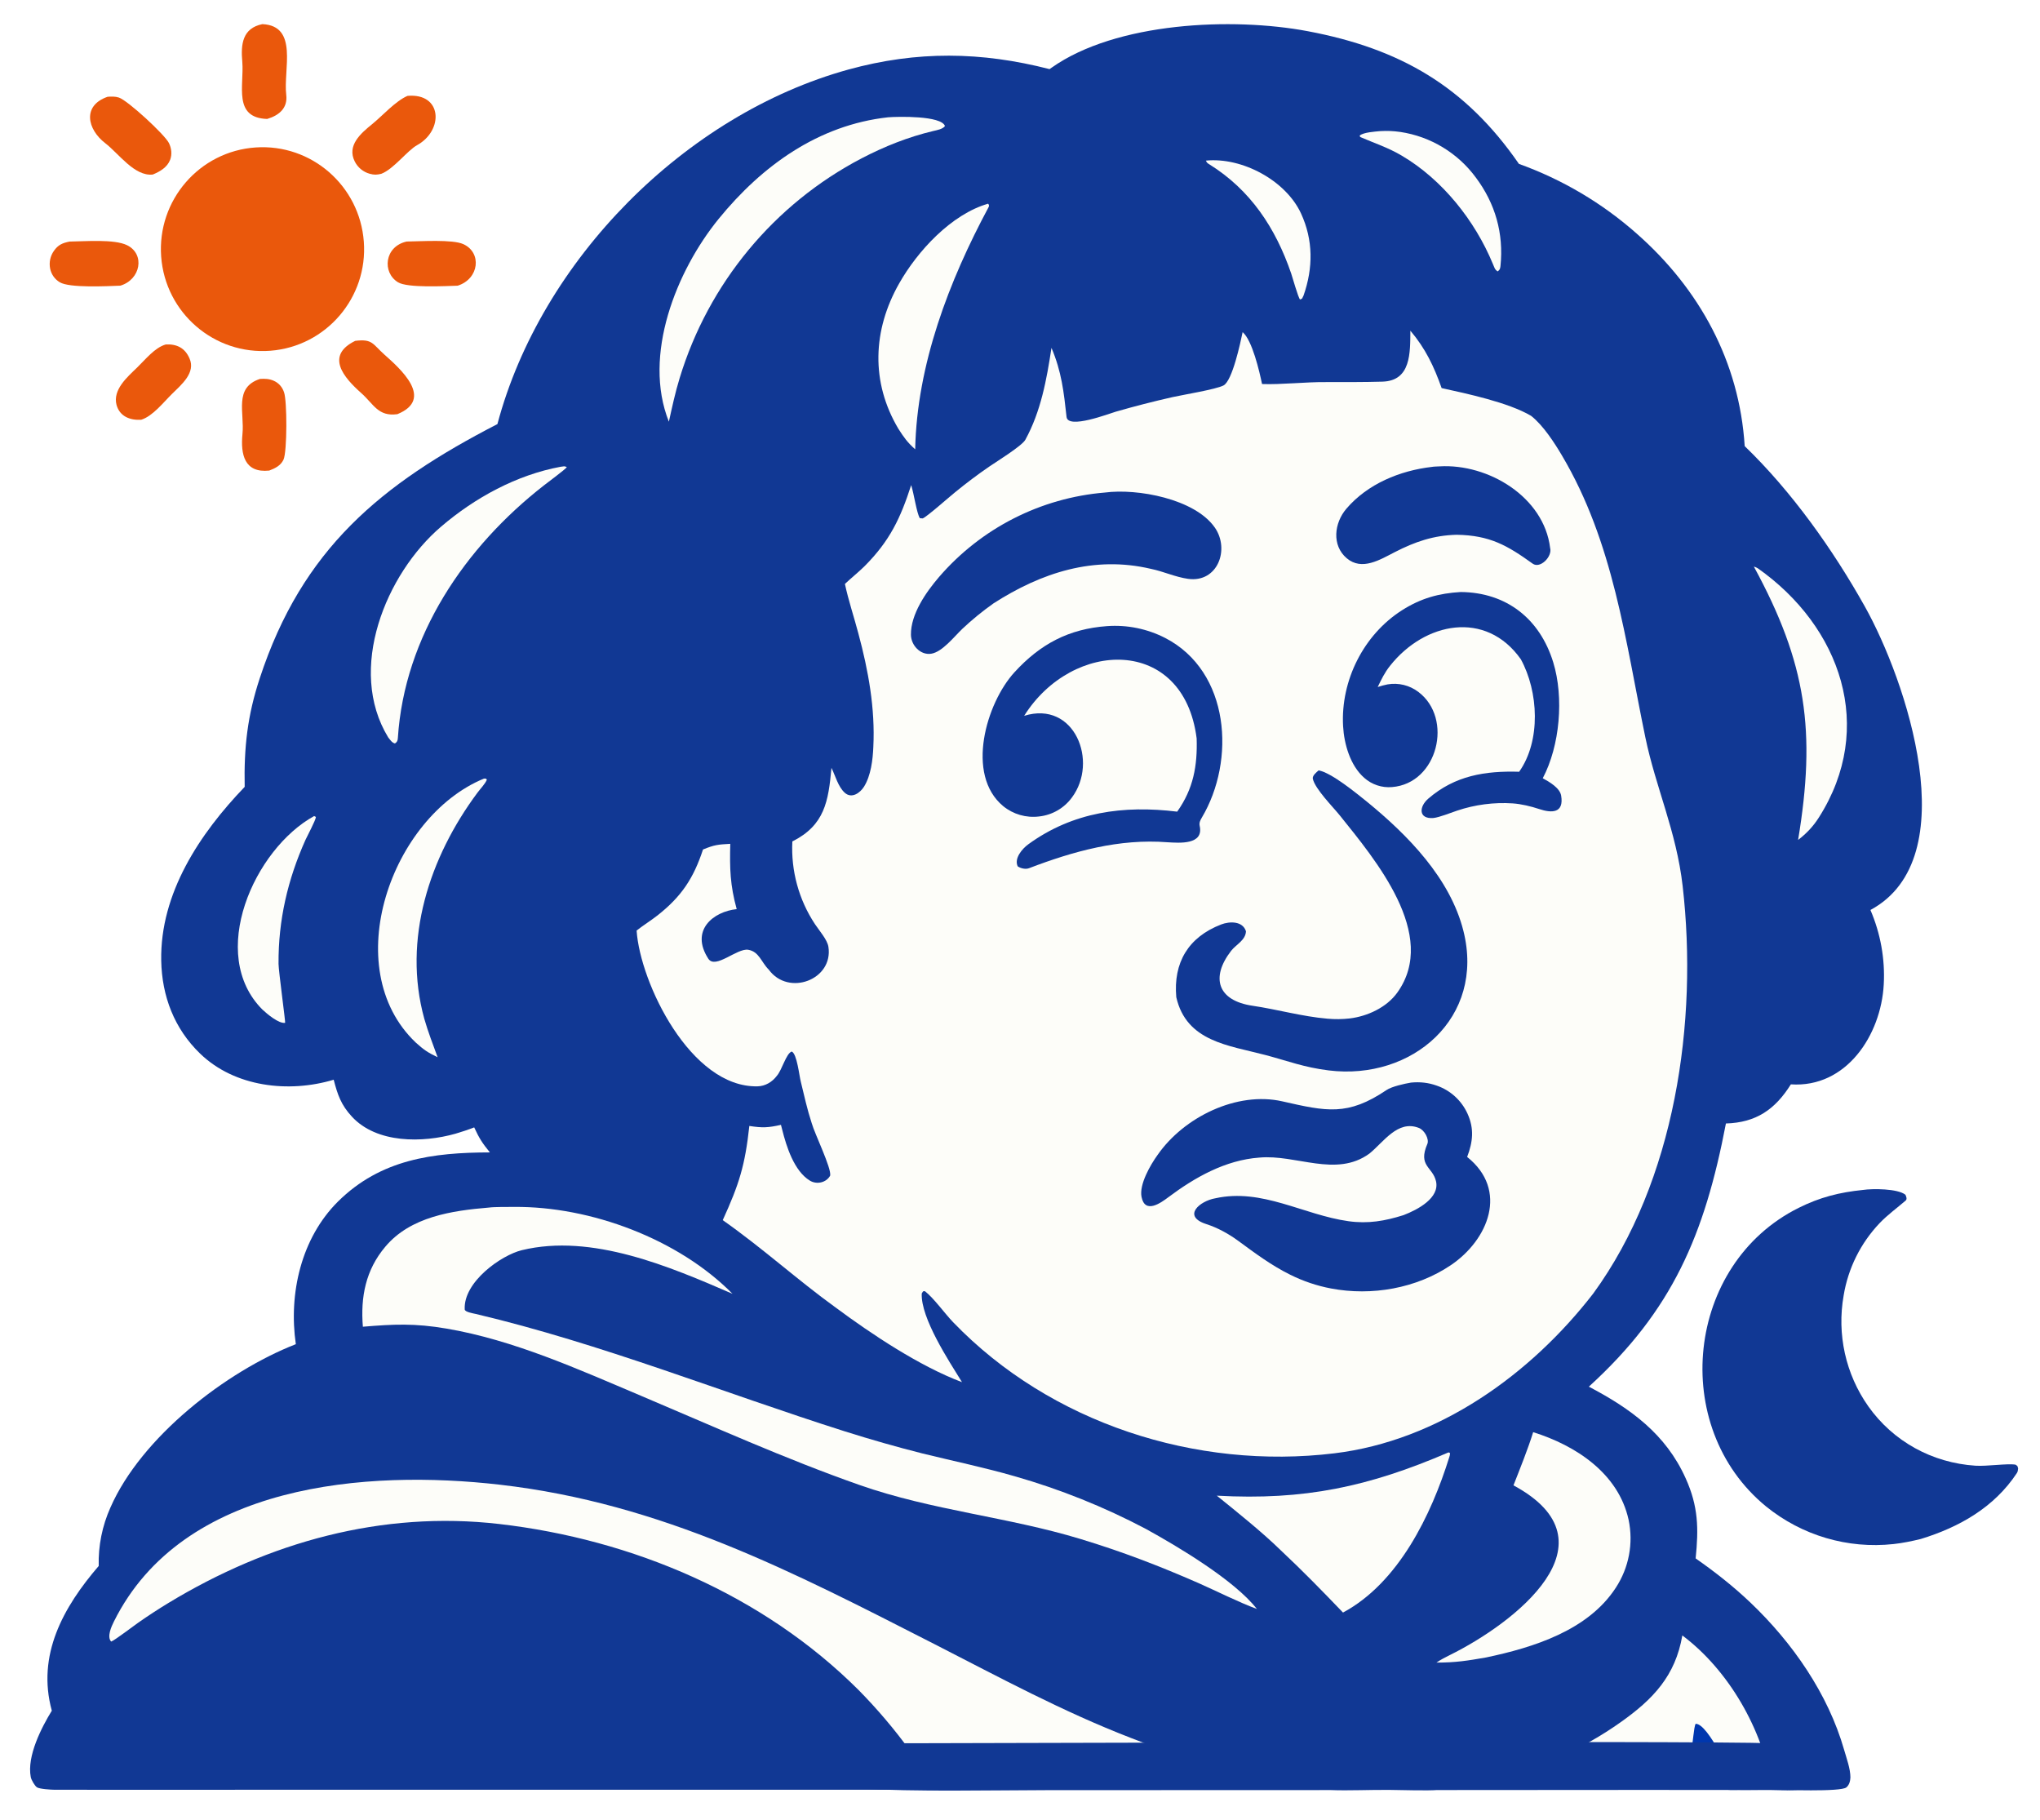
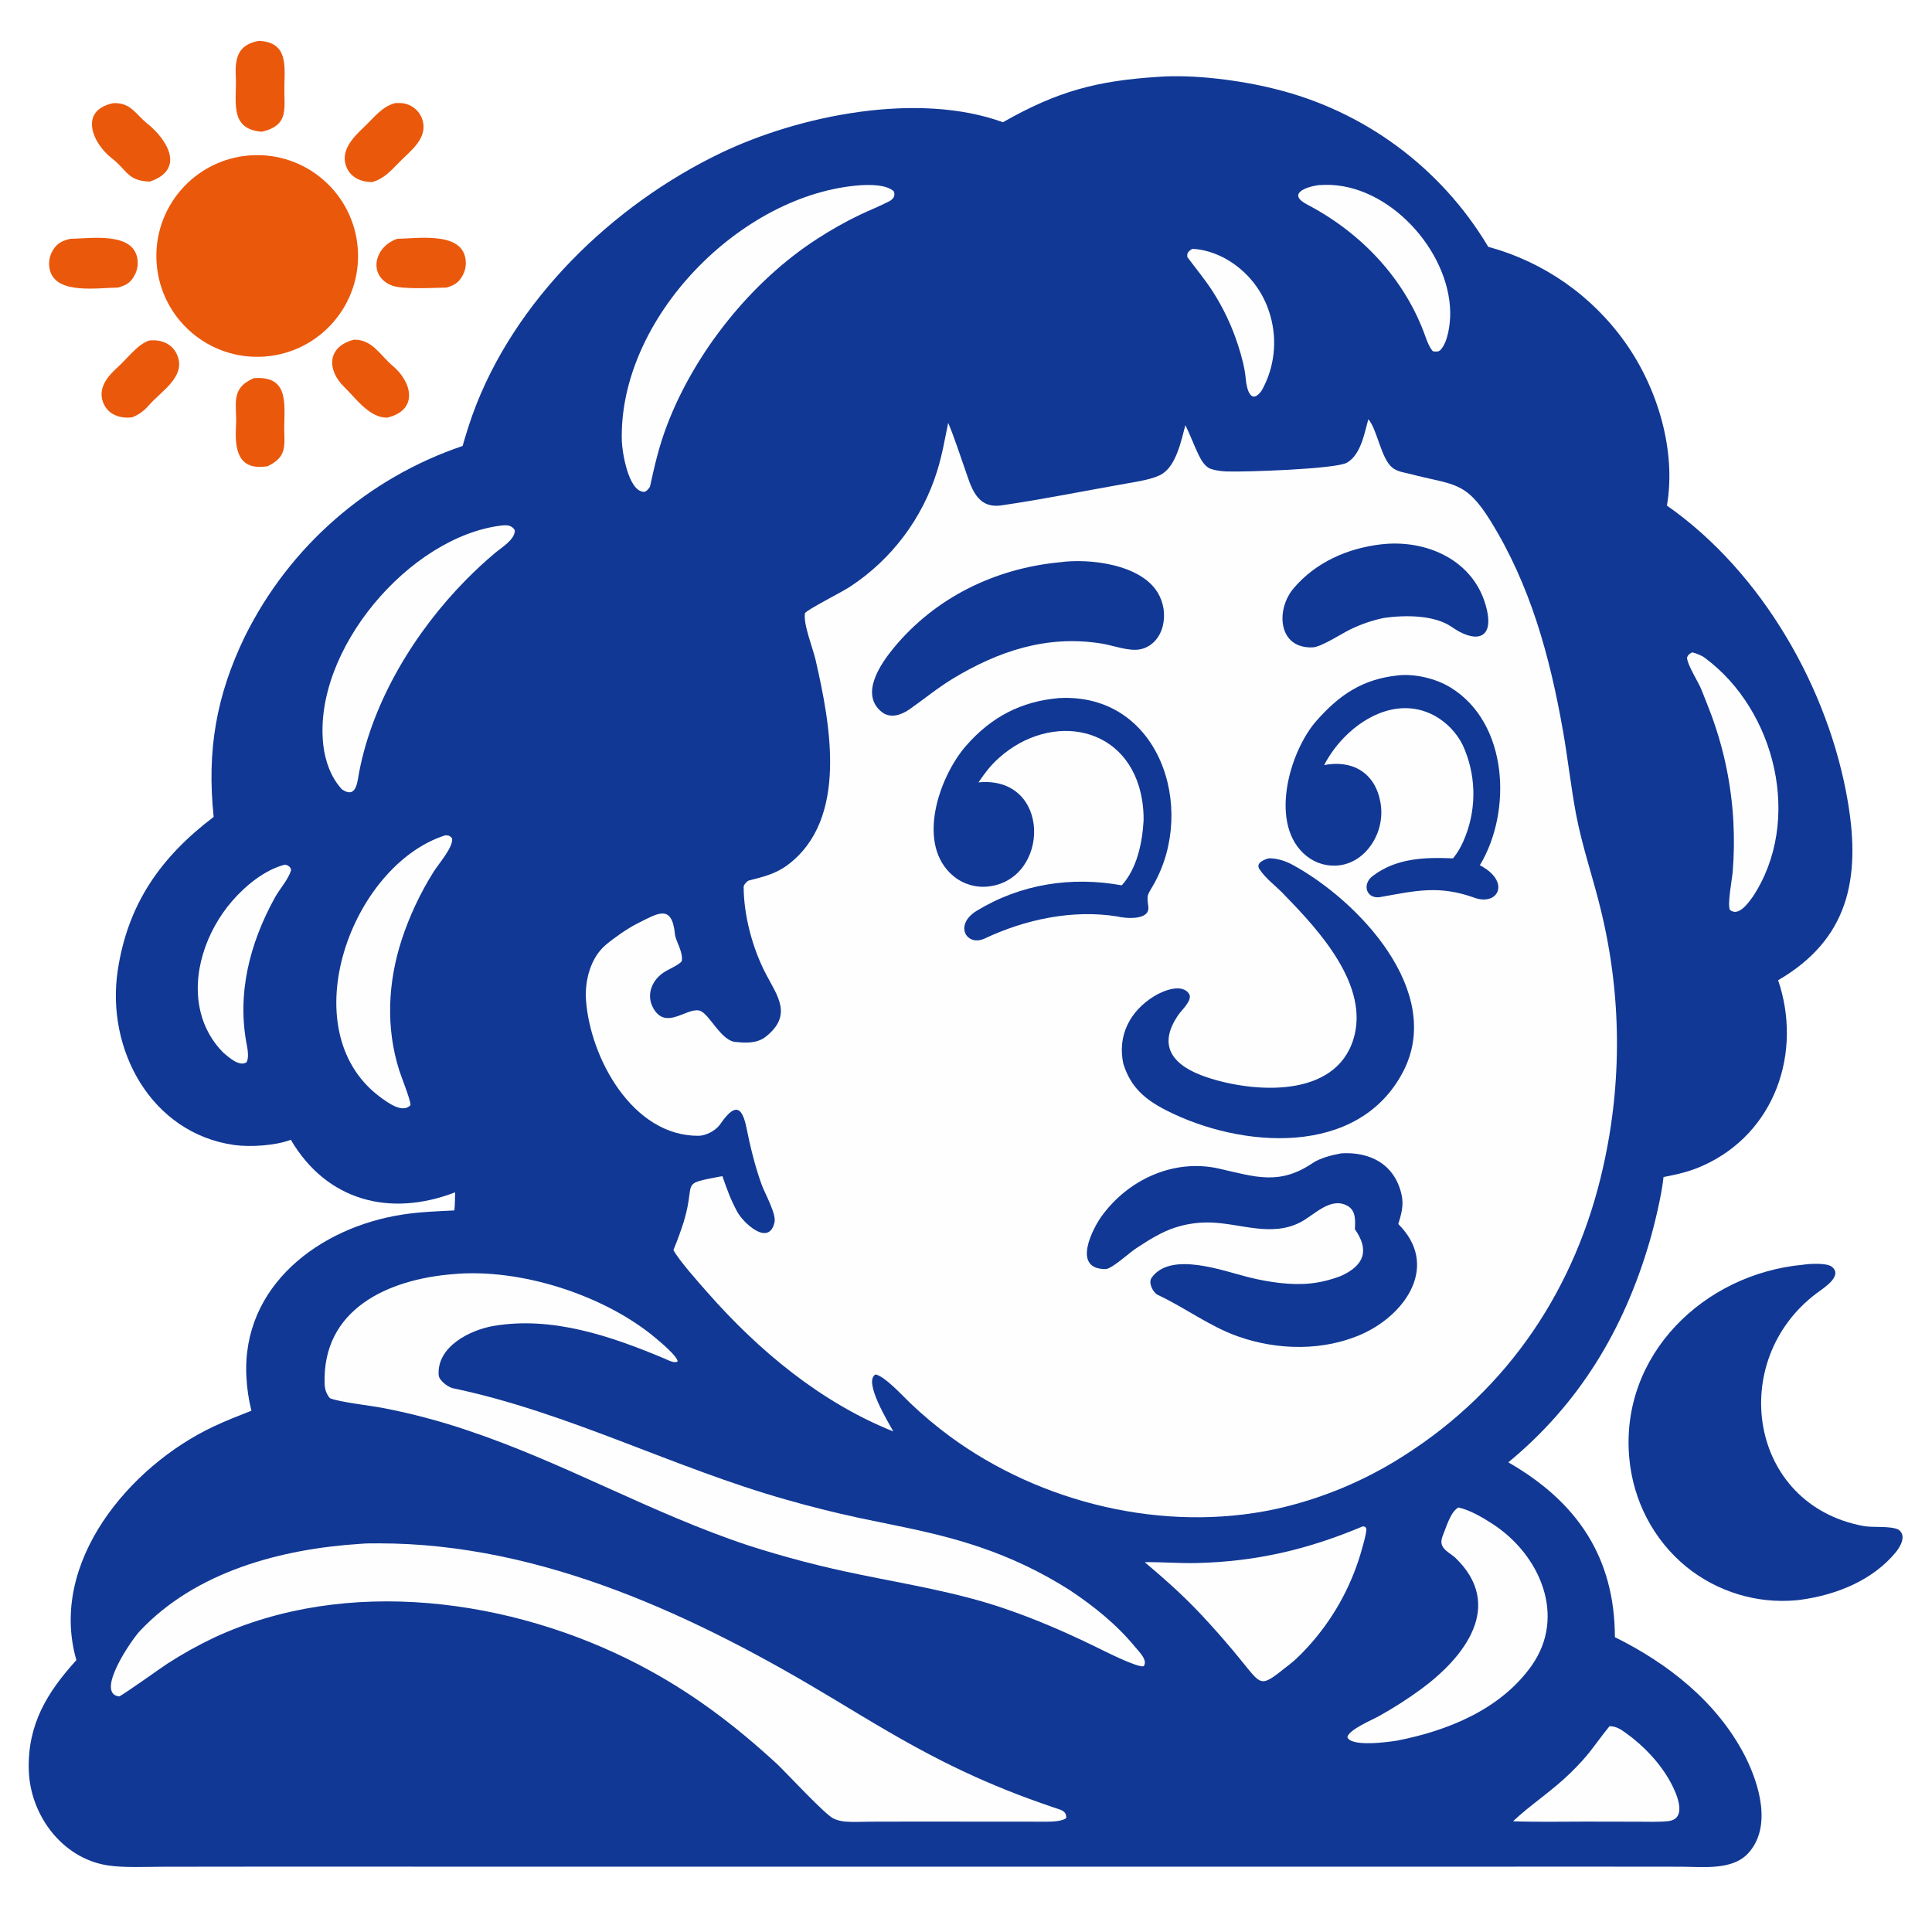
- <svg xmlns="http://www.w3.org/2000/svg" width="702" height="626" viewBox="0 0 702 626">
-   <path fill="#113894" transform="scale(1 1.0016)" d="M361.17 23.746C361.39 23.575 361.61 23.406 361.89 23.239C384.07 7.609 424.02 5.816 450.07 10.724C481.68 16.689 504.2 29.572 522.69 56.298C537.59 61.64 551.38 69.778 563.25 80.276C584.83 99.245 598.56 124.294 600.38 153.245C616.55 168.827 630.74 188.756 641.71 208.314C655.79 233.383 676.82 294.784 643.65 312.586C647.12 320.658 648.72 329.421 648.23 338.2C647.29 355.555 635.37 373.766 616.27 372.484C610.82 381.142 604.3 385.617 593.92 385.922C586.59 424.117 575.55 450.14 546.75 476.33C561.1 483.855 573.23 492.585 580.08 507.839C584.44 517.476 584.55 525.056 583.5 535.322C590.24 540.029 596.52 544.947 602.48 550.62C616.88 564.351 629.08 581.854 634.6 601.099C635.43 604.021 636.76 607.536 636.76 610.58C636.7 611.817 636.37 613.149 635.37 613.978C633.44 615.613 613.3 614.784 609.71 614.767C605.85 614.795 601.76 614.89 597.84 614.834C591.01 614.773 584.11 614.762 577.21 614.806L494.43 614.862C491.84 615.133 481.79 614.872 478.55 614.817C471.98 614.718 464.03 615.149 457.63 614.862L321.38 614.867C318.24 614.53 308.41 614.778 304.71 614.784L271.28 614.8L102.3 614.795L47.38 614.811C37.86 614.817 28.32 614.828 18.8 614.795C17.62 614.789 13.69 614.558 12.74 613.972C12.01 613.524 10.81 611.497 10.59 610.458C9.19 603.253 14.3 593.38 17.83 587.634C12.58 568.489 21.78 552.051 33.97 537.918C33.79 531 35.17 524.133 38.01 517.823C48.6 493.734 77.62 471.169 101.8 461.732C99.28 444.35 103.63 425.31 116.32 412.724C131 398.225 148.93 395.899 168.58 395.861C165.94 392.618 164.94 391.071 163.18 387.264C161.08 388.081 158.87 388.806 156.72 389.44C145.46 392.618 129.62 392.844 121.07 383.546C117.37 379.561 116.16 376.021 114.83 370.892C99.39 375.528 80.78 373.423 68.86 361.92C59.97 353.355 55.71 342.196 55.48 329.968C55.06 306.812 68.77 286.325 84.2 270.291C83.93 256.743 85.14 245.826 89.39 232.979C104.01 188.535 131.05 166.335 171.17 145.676C186.19 89.272 235.84 39.333 291.97 23.882C315.53 17.408 337.66 17.709 361.17 23.746Z" />
-   <path fill="#FDFDF9" transform="scale(1 1.0016)" d="M321.38 613.652C320.17 612.591 314.59 603.369 313.1 601.298C307.75 593.96 301.85 587.015 295.45 580.534C262.55 547.764 217.58 528.78 171.78 523.503C131.44 518.857 92.48 529.741 57.98 550.62C54.44 552.765 50.96 555.03 47.56 557.406C45.95 558.516 39.42 563.51 38.25 563.892C36.74 562.256 38.3 558.804 39.2 557.002C62.91 509.464 126.31 504.734 172.11 510.017C227.74 516.415 272.93 539.985 321.72 564.848C344.01 576.23 365.64 587.915 389.09 596.971C402.61 602.297 416.57 606.502 430.81 609.546C436.93 610.806 443.11 611.79 449.3 612.503C450.84 612.657 456.75 613.027 457.63 613.647L321.38 613.652Z" />
-   <path fill="#FDFDF9" transform="scale(1 1.0016)" d="M578.92 561.787C594.86 573.683 606.62 594.131 609.71 613.856C605.85 613.884 601.76 613.978 597.84 613.923C591.01 613.862 584.11 613.851 577.21 613.895L494.43 613.95C494.88 613.674 511.37 611.403 513.86 610.894C529.58 607.491 544.49 600.938 557.62 591.645C568.88 583.717 576.54 575.644 578.92 561.787Z" />
-   <path fill="#0037AF" transform="scale(1 1.0016)" d="M577.21 614.806C579.41 609.901 580.63 607.01 581.9 601.717C582.56 599.225 582.84 593.23 583.5 592.142C587.86 591.982 596.46 611.016 597.84 614.834C591.01 614.773 584.11 614.762 577.21 614.806Z" />
-   <path fill="#FDFDF9" transform="scale(1 1.0016)" d="M485.33 113.586C490.52 119.708 493.44 125.825 496.09 133.311C504.8 135.228 519.05 138.229 526.88 142.847C531.02 146.069 534.99 152.224 537.48 156.445C555.24 186.336 559.27 219.835 566.17 253.179C569.76 270.534 576.87 285.523 579.03 304.353C584.38 350.925 576.49 405.684 548.29 444.3C526.6 472.302 494.88 494.911 459.17 499.226C411.55 504.983 361.5 488.894 328 454.201C325.13 451.229 321.33 445.88 318.24 443.505L317.63 443.599L317.19 444.316C316.8 452.765 326.56 467.539 331.04 474.783C316.47 469.318 299.92 458.306 287.5 449.101C274.26 439.548 262.66 428.929 248.71 419.127C254.34 406.806 256.38 400.375 257.86 386.772C262.44 387.48 264.32 387.369 268.74 386.397C268.9 386.965 269.01 387.529 269.18 388.092C270.61 393.822 273.26 402.237 278.67 405.541C280.98 406.972 284.3 406.315 285.68 403.834C286.17 401.292 280.32 389.407 279.33 385.832C277.79 381.164 276.74 376.379 275.58 371.611C275.03 369.55 274.26 361.953 272.44 361.207C270.5 361.909 269.12 367.55 267.3 369.588C265.76 371.639 263.38 373.103 260.68 373.163C237.67 373.667 220.28 337.626 219.07 319.653C221.22 317.934 223.98 316.233 226.3 314.42C234.58 307.895 238.66 301.657 241.92 291.805C245.84 290.209 247 290.099 251.3 289.861C251.08 298.403 251.25 304.082 253.51 312.288C245.5 313.132 237.39 319.519 243.74 329.321C246.17 333.062 253.62 325.63 257.47 326.255C261.23 326.879 261.95 330.509 264.54 333.073C271.33 342.372 286.83 336.532 285.07 325.227C284.68 322.774 281.98 319.763 280.43 317.432C274.87 309.039 272.16 299.093 272.66 289.043C283.8 283.447 285.07 275.28 286.12 263.771C287.5 266.55 288.38 270.219 290.7 272.319C293.07 274.451 295.94 272.407 297.32 270.235C299.7 266.434 300.36 260.909 300.53 256.533C301.19 243.362 298.81 230.305 295.39 217.63C293.9 211.979 291.97 206.287 290.75 200.585C292.91 198.541 295.28 196.679 297.54 194.458C306.2 185.788 309.9 177.96 313.55 166.633C314.54 169.733 315.42 176.175 316.53 177.998L317.52 178.081C319.01 177.485 326.73 170.633 328.66 169.097C332.47 165.987 336.39 163.03 340.48 160.235C342.91 158.561 351.67 153.18 352.83 151.08C358.19 141.35 360.18 130.349 361.83 119.499C365.31 127.664 366.08 134.659 367.02 143.229C367.52 147.527 381.64 142.091 383.96 141.416C390.42 139.56 396.92 137.897 403.44 136.422C407.08 135.609 418.39 133.775 421.04 132.4C424.08 130.792 426.84 117.774 427.61 114.092C430.92 116.872 433.41 127.653 434.29 131.918C440.74 132.168 449.52 131.173 456.31 131.25C462.81 131.245 469.22 131.283 475.73 131.096C485.6 130.814 485.27 121.134 485.33 113.586Z" />
-   <path fill="#FDFDF9" transform="scale(1 1.0016)" d="M168.24 414.807C170.23 414.541 174.76 414.607 176.91 414.585C203.18 414.348 233.42 425.57 252.07 444.432C230.55 435.117 203.68 423.592 179.56 429.448C172.5 431.162 159.42 440.344 159.92 449.792C159.97 450.687 162.73 451.13 163.78 451.367C207.04 461.588 248.54 478.324 290.81 491.711C299.64 494.496 308.47 497.015 317.41 499.27C327.94 501.861 338.77 504.104 349.19 507.11C364.76 511.547 379.87 517.591 394.22 525.144C405.26 531.211 424.74 542.753 432.52 552.693C426.17 550.355 418.72 546.576 412.38 543.781C398.8 537.847 386.11 532.984 371.98 528.703C346.71 521.023 320.83 518.873 295.83 510.122C270.28 501.171 245.45 489.966 220.51 479.434C199.04 470.373 176.75 460.306 153.68 456.384C142.7 454.516 135.64 454.854 124.87 455.737C124.04 445.554 125.81 436.25 132.6 428.244C141.27 417.934 155.56 415.862 168.24 414.807Z" />
-   <path fill="#FDFDF9" transform="scale(1 1.0016)" d="M527.59 491.96C542.22 496.529 556.9 506.055 560.43 522.05C562.14 530.117 560.54 538.531 556.02 545.405C546.48 560.075 527.65 565.931 511.43 569.34C505.08 570.456 500.84 571.13 494.32 571.108C495.7 570.141 497.42 569.268 498.91 568.527C520.98 557.643 557.34 529.858 520.81 510.232C523.08 504.452 525.77 497.811 527.59 491.96Z" />
-   <path fill="#FDFDF9" transform="scale(1 1.0016)" d="M498.47 498.905L498.96 499.082C498.96 499.784 498.96 499.806 498.74 500.485C492.5 520.514 481.24 543.698 462.15 553.925C455.04 546.527 448.36 539.675 440.85 532.653C434.4 526.343 425.73 519.42 418.72 513.774C448.85 515.436 470.93 510.729 498.47 498.905Z" />
-   <path fill="#FDFDF9" transform="scale(1 1.0016)" d="M305.6 40.292C309.02 40.018 323.92 39.688 325.18 43.291C324.42 44.374 322.43 44.699 321.16 45.002C312.55 47.038 304.38 50.292 296.5 54.387C266.36 70.118 243.79 97.333 233.87 129.908C232.38 134.742 231.27 139.908 230.17 144.853C221.06 122.035 232.76 93.041 247.27 75.227C262.22 56.896 281.65 42.931 305.6 40.292Z" />
-   <path fill="#FDFDF9" transform="scale(1 1.0016)" d="M192.91 160.34C194.13 160.218 194.13 160.014 195.06 160.461C194.62 161.191 188.28 165.855 187.18 166.732C160.03 187.85 139.17 218.432 136.91 253.533C136.85 254.461 136.63 254.898 135.91 255.384C134.81 255.08 134.37 254.245 133.59 253.306C119.31 229.963 132.71 197.149 151.8 180.894C163.45 170.949 177.8 163.13 192.91 160.34Z" />
-   <path fill="#FDFDF9" transform="scale(1 1.0016)" d="M340.03 69.973C340.31 70.32 340.48 70.644 340.2 71.141C326.56 96.518 315.53 125.261 314.93 154.339C312.22 151.936 311.06 150.262 309.13 147.262C299.59 131.223 300.31 113.388 309.4 97.393C315.7 86.263 327.39 73.569 340.03 69.973Z" />
-   <path fill="#FDFDF9" transform="scale(1 1.0016)" d="M166.54 267.451L167.21 267.462L167.54 267.832C166.93 269.324 165.27 270.965 164.28 272.324C147.83 294.402 138.45 322.653 146.01 349.964C147.28 354.405 148.99 358.793 150.59 363.168C147.17 361.533 145.84 360.621 143.03 358.091C116.16 332.488 134.64 280.556 166.54 267.451Z" />
-   <path fill="#FDFDF9" transform="scale(1 1.0016)" d="M603.53 194.624C603.92 194.734 604.52 194.961 604.86 195.193C633.44 215.271 645.63 249.953 625.88 280.85C623.89 283.971 621.63 286.308 618.76 288.524C624.94 251.323 621.68 227.874 603.53 194.624Z" />
-   <path fill="#FDFDF9" transform="scale(1 1.0016)" d="M108.1 280.319L108.71 280.622C108.65 281.75 105.78 287.048 105.12 288.502C99 302.11 95.74 316.155 95.85 331.112C95.85 333.36 98.28 351.157 98.12 351.356C95.91 351.687 91.93 348.306 90.33 346.825C71.25 327.808 87.46 291.651 108.1 280.319Z" />
-   <path fill="#FDFDF9" transform="scale(1 1.0016)" d="M474.96 45.038C477.44 44.906 479.37 44.976 481.9 45.33C492.28 46.889 501.67 52.541 507.9 61.036C514.52 69.891 517.5 80.13 516.34 91.393C516.23 92.459 516.01 92.769 515.35 93.229C514.24 92.43 514.36 92.025 513.69 90.588C507.56 75.802 496.37 61.711 482.4 53.484C477.66 50.676 473.02 49.205 468.06 47.059L467.89 46.558C469.27 45.434 473.08 45.22 474.96 45.038Z" />
-   <path fill="#FDFDF9" transform="scale(1 1.0016)" d="M414.97 55.173C427.33 53.931 442.39 61.91 447.69 73.289C451.95 82.497 451.89 92.054 448.58 101.506C447.92 102.745 448.36 102.479 447.36 102.879C446.7 102.161 444.77 95.241 444.33 93.974C438.97 78.337 430.31 65.232 416.13 56.432C415.46 56.032 415.3 55.884 414.97 55.173Z" />
-   <path fill="#113894" transform="scale(1 1.0016)" d="M610.43 598.839C616.77 599.021 630.08 598.142 629.74 607.347C629.41 616.144 615.45 614.95 609.44 614.89C603.14 614.817 366.8 614.851 360.51 614.89C339.15 614.939 316.08 615.519 294.9 614.37C289.26 614.282 276.02 615.58 276.02 606.955C276.02 597.955 286.5 598.811 292.74 598.839C321.99 598.916 581.18 597.806 610.43 598.839Z" />
-   <path fill="#113894" transform="scale(1 1.0016)" d="M641.05 408.757C644.47 408.248 653.03 408.287 655.68 410.392C655.96 410.944 656.34 411.895 655.79 412.382C652.7 415.056 649.66 417.189 646.79 420.177C640.28 427.023 635.98 435.647 634.44 444.958C632.06 458.3 635.1 472.041 642.93 483.103C651.49 495.159 664.89 502.502 679.8 503.48C683.76 503.734 690.72 502.646 693.59 503.121C694.42 503.757 694.14 503.358 694.47 504.403C694.42 504.961 694.36 505.552 694.03 506.027C686.25 517.807 674.17 524.624 660.97 528.653C657.94 529.393 654.69 530.067 651.6 530.393C635.82 532.111 620.08 527.465 607.73 517.476C574.23 490.087 580.13 434.161 618.98 414.895C626.27 411.265 633 409.569 641.05 408.757Z" />
-   <path fill="#EA580C" transform="scale(1 1.0016)" d="M87.96 50.65C107.16 49.338 123.77 63.804 125.2 83.018C126.64 102.236 112.24 118.979 93.09 120.481C73.76 121.996 56.88 107.492 55.46 88.14C54.05 68.787 68.63 51.971 87.96 50.65Z" />
-   <path fill="#EA580C" transform="scale(1 1.0016)" d="M140.22 32.933C152.24 31.872 152.74 44.788 143.53 49.864C140.16 51.717 135.47 58.08 131.22 59.698C129.67 60.071 128.79 60.12 127.19 59.681C124.98 59.069 123.1 57.532 122.07 55.453C119.31 49.983 124.15 45.81 128.02 42.682C131.66 39.731 135.97 34.811 140.22 32.933Z" />
-   <path fill="#EA580C" transform="scale(1 1.0016)" d="M37.02 33.245C38.31 33.14 39.68 33.105 40.92 33.514C43.98 34.526 56.65 46.194 58.12 49.121C59.01 50.89 59.27 53.045 58.54 54.915C57.5 57.539 55.05 58.926 52.58 59.955C46.27 60.656 40.87 52.748 36.22 49.189C30.04 44.452 28.21 36.282 37.02 33.245Z" />
-   <path fill="#EA580C" transform="scale(1 1.0016)" d="M90.28 8.288C102.8 8.867 97.45 23.922 98.5 32.568C99.05 37.064 96.13 39.616 91.93 40.86C80.12 40.471 84.04 29.392 83.38 21.256C82.82 15.176 83.43 9.702 90.28 8.288Z" />
-   <path fill="#EA580C" transform="scale(1 1.0016)" d="M89.45 130.167C91.1 130.062 92.59 130.095 94.14 130.77C95.91 131.526 97.12 132.93 97.73 134.709C98.83 137.626 98.83 155.163 97.56 157.898C96.57 159.981 94.69 160.854 92.65 161.644C84.09 162.55 82.77 156.064 83.43 149.163C84.2 141.72 80.39 133.134 89.45 130.167Z" />
-   <path fill="#EA580C" transform="scale(1 1.0016)" d="M23.95 82.978C29.32 82.918 39.31 82.072 43.72 84.227C50.02 87.303 48.4 96.069 41.4 98.129C36.78 98.314 23.91 98.966 20.59 96.969C18.85 95.944 17.64 94.227 17.25 92.246C16.83 90.135 17.3 87.945 18.54 86.188C20.02 84.073 21.54 83.455 23.95 82.978Z" />
-   <path fill="#EA580C" transform="scale(1 1.0016)" d="M139.94 82.968C144.69 82.918 155.72 82.171 159.42 83.854C165.88 86.755 164.94 95.775 157.49 98.139C153.18 98.264 140.22 98.98 136.96 96.964C131.44 93.604 132.27 84.66 139.94 82.968Z" />
-   <path fill="#EA580C" transform="scale(1 1.0016)" d="M57.06 118.323C60.85 118.138 63.65 119.515 65.21 123.117C67.42 128.023 62.43 132.129 59.22 135.283C56.21 138.24 52.57 142.947 48.59 144.19C44.84 144.423 41.21 143.107 40.1 139.09C38.74 133.869 43.76 129.565 47.14 126.3C50.02 123.521 53.26 119.382 57.06 118.323Z" />
-   <path fill="#EA580C" transform="scale(1 1.0016)" d="M122.23 117.089C128.18 116.347 128.18 118.133 132.21 121.741C137.68 126.603 149.59 137.035 136.74 142.273C130.06 143.173 128.63 138.82 124.21 134.93C118.37 129.742 111.8 122.2 122.23 117.089Z" />
-   <path fill="#113894" transform="scale(1 1.0016)" d="M485.52 371.883C488.62 371.578 491.5 371.881 494.43 372.926C499.11 374.551 502.92 378.014 504.98 382.515C507.37 387.74 506.83 392.29 504.87 397.418C519.22 408.847 512.13 425.92 499.25 434.597C487.37 442.586 472.04 445.252 458.03 442.602C453.17 441.683 448.46 440.099 444.02 437.893C437.55 434.708 431.86 430.465 426.08 426.228C422.83 423.843 418.97 421.717 415.2 420.519C406.6 417.779 412.88 412.535 418.21 411.623C434.33 408.058 448.53 417.336 464.05 419.495C470.79 420.435 476.59 419.421 482.98 417.405C487.9 415.527 495.49 411.486 494.15 405.741C492.99 400.786 487.87 400.582 491.17 392.97C491.88 391.343 490.23 388.22 488.26 387.452C480.94 384.589 476.12 392.363 471.21 396.284C459.74 404.599 446.01 396.455 433.32 397.645C421.69 398.49 411.18 404.421 402 411.292C399.52 413.148 394.01 417.161 392.82 411.134C391.98 406.87 395.85 400.162 398.38 396.685C407.4 383.733 425.66 374.785 441.27 378.322C456.46 381.764 463.75 383.458 477.15 374.425C478.93 373.227 483.24 372.269 485.52 371.883Z" />
-   <path fill="#113894" transform="scale(1 1.0016)" d="M453.77 264.631C458.25 265.479 466.63 272.384 470.44 275.437C484.51 286.913 499.03 301.698 503.58 319.747C511.14 349.657 485.92 371.231 457.24 367.696C448.68 366.64 443.33 364.487 435.41 362.396C422.79 359.068 408.28 357.831 404.78 342.541C403.73 330.722 408.86 321.933 420.24 317.554C423.09 316.456 427.62 316.312 428.76 319.899C428.64 322.968 425.33 324.469 423.66 326.604C416.49 335.87 419.04 343.729 431.03 345.485C439.51 346.73 448.17 349.198 456.8 349.927C459.33 350.159 461.9 350.132 464.44 349.845C470.57 349.101 477.17 346.068 480.83 340.968C495.12 321.12 473.21 295.241 461.01 280.052C458.77 277.267 452.52 270.99 451.77 267.527C451.54 266.464 452.98 265.294 453.77 264.631Z" />
-   <path fill="#113894" transform="scale(1 1.0016)" d="M380.95 215.077C387.88 214.577 394.8 215.989 400.99 219.159C423.29 230.685 425.27 261.245 413.56 280.873C413.04 281.738 412.6 282.618 412.83 283.673C414.31 290.274 405.88 289.561 401.77 289.323C385.12 288.032 369.42 292.396 354.07 298.246C352.95 298.672 351.27 298.328 350.21 297.594C348.91 294.859 351.76 291.543 353.86 290.016C369.25 278.863 386.63 276.561 405.09 278.807C410.67 270.977 412.08 263.055 411.79 253.662C407.32 218.386 369 219.564 352.43 245.889C369.79 240.512 378.1 261.642 368.85 273.968C366.17 277.622 362.07 279.979 357.56 280.464C353.12 281.013 348.65 279.725 345.2 276.898C332.17 266.091 339.38 241.543 349.08 230.944C358 221.199 367.82 216.025 380.95 215.077Z" />
-   <path fill="#113894" transform="scale(1 1.0016)" d="M502.66 203.361C518.34 203.497 529.88 212.492 534.5 227.525C538.21 239.599 536.81 256.146 530.89 267.331C533.19 268.594 536.78 270.666 537.22 273.299C538.24 279.39 533.96 279.344 529.68 277.917C526.83 276.964 523.41 276.164 520.56 275.971C514.08 275.548 507.57 276.395 501.41 278.463C499.18 279.196 495.45 280.739 493.25 280.993C488.1 281.403 488.25 277.131 491.5 274.335C500.72 266.39 511.1 264.765 522.77 265.101C530.3 254.478 529.45 237.577 523.34 226.447C511.31 209.456 490.24 213.672 478.32 228.73C476.45 231.083 475.41 233.294 474.09 235.996C475.13 235.652 476.44 235.279 477.51 235.087C481.23 234.452 485.06 235.388 488.08 237.674C500.18 246.764 494.8 269.129 479.01 270.368C475.53 270.666 472.07 269.519 469.46 267.195C464.64 262.979 462.52 255.59 462.18 249.428C461.31 233.776 469.24 218.009 482.49 209.603C488.97 205.499 495.12 203.806 502.66 203.361Z" />
-   <path fill="#113894" transform="scale(1 1.0016)" d="M380.22 169.191C391.33 167.72 411.15 171.326 418.05 181.232C423.27 188.715 419.01 200.256 408.83 198.836C404.44 198.223 400.39 196.293 396.05 195.407C376.46 190.799 358.35 196.7 341.89 207.259C338.11 209.927 334.51 212.857 331.14 216.027C328.32 218.717 324.25 223.964 320.45 224.557C316.75 225.135 313.52 221.685 313.47 218.056C313.38 210.937 318.69 203.38 323.13 198.213C337.63 181.429 358.13 171.01 380.22 169.191Z" />
-   <path fill="#113894" transform="scale(1 1.0016)" d="M492.69 160.391C493.42 160.251 494.56 160.249 495.4 160.2C512.09 159.215 531.29 170.65 533.43 188.242C534.24 191.19 530 195.469 527.41 193.611C518.69 187.36 512.7 183.881 501.26 183.698C493.33 183.895 486.99 186.068 479.99 189.65C474.91 192.245 468.68 196.17 463.46 191.784C458.18 187.336 459.14 179.619 463.3 174.761C470.61 166.22 481.71 161.667 492.69 160.391Z" />
+ <svg xmlns="http://www.w3.org/2000/svg" width="704" height="704" viewBox="0 0 704 704">
+   <path fill="#113894" transform="scale(0.561097 0.561097)" d="M752.92 49.86C775.44 48.24 805.75 52.178 827.55 57.657C885.76 71.844 935.84 108.831 966.51 160.305C1002.54 170.07 1034.04 192.095 1055.57 222.584C1076.38 251.921 1088.71 292.476 1082.54 328.351C1144.27 371.479 1187.76 447.399 1200.1 521.025C1208.46 570.843 1200.28 610.08 1154.76 636.588C1170.71 683.548 1152.65 735.946 1106.09 756.911C1097.22 760.904 1089.75 762.57 1080.33 764.373C1079.2 775.918 1074.41 795.68 1071.14 806.8C1054.42 863.78 1025.43 911.82 979.53 949.68C1024.13 975.27 1048.61 1011.2 1048.76 1063.22C1083.27 1080.3 1115.03 1105.24 1133.06 1140.05C1142.39 1158.28 1151.11 1186.56 1135.17 1203.7C1124.8 1214.85 1105.48 1212.29 1091.35 1212.28L1043.96 1212.24L888.69 1212.25L395.09 1212.26L171.25 1212.23L106.72 1212.3C95.62 1212.31 79.99 1213.11 69.36 1211.34C40.04 1206.44 19.61 1178.58 18.7 1149.76C17.75 1120.02 30.55 1099.11 49.6 1078.11C31.32 1014.59 84.28 952.19 138.28 926.61C146.6 922.67 154.72 919.51 163.27 916.14C161.46 908.88 160.37 901.47 160.01 893.99C157.01 835 207.43 797.14 261.15 788.8C272.54 787.03 283.6 786.64 295.09 786.08C295.47 782.56 295.47 777.961 295.56 774.322C253.34 790.61 212.21 779.951 188.87 740.205C178.97 744.007 162.47 745.056 152.05 743.586C98.11 735.895 68.76 681.491 76.45 630.328C82.96 586.95 104.45 556.537 138.76 530.52C134.28 487.792 140.27 451.98 159.1 413.184C187.99 354.897 238.82 310.455 300.44 289.616C302.39 282.668 304.57 275.789 306.98 268.99C333.71 195.25 397.61 133.364 467.65 99.585C519.11 74.772 596.23 59.33 651.32 79.38C686.9 59.146 712.49 52.37 752.92 49.86Z" />
+   <path fill="#FEFEFE" transform="scale(0.561097 0.561097)" d="M888.61 272.292C894.25 278.285 896.83 297.871 904.24 303.721C907.66 306.414 911.67 306.735 915.75 307.801C943.93 315.176 951.64 312.012 967.82 338.042C993.97 380.111 1006.61 426.656 1015.1 475.018C1018.26 493.001 1020.18 511.008 1023.52 528.754C1027.52 549.955 1034.74 570.453 1039.77 591.502C1053.05 646.064 1053.52 702.958 1041.15 757.733C1023.68 836.16 979.87 902.08 911.71 945.37C886.1 961.81 857.77 973.57 828.04 980.1C755.83 995.46 676.19 976.37 616.93 932.86C607.82 926.14 599.14 918.85 590.95 911.02C586.03 906.34 574.85 893.98 568.66 892.59C560.25 896.81 577.29 924.27 580.13 929.61C533.01 910.77 492.64 877.1 459.44 839.36C453.85 833.02 441.12 818.78 437.33 811.82C440 805.31 441.82 800.36 443.98 793.66C452.38 766.244 440.33 769.321 469.13 763.786C472.07 772.148 474.15 778.294 478.73 786.87C482.64 794.19 499.4 809.89 503 793.73C504.21 788.3 496.79 775.211 494.65 769.338C490.28 757.364 487.17 744.352 484.65 731.798C480.97 714.155 474.43 720.408 467.15 730.841C464.23 734.49 458.31 737.57 453.72 737.607C410.79 737.955 383.27 687.028 380.57 649.576C379.66 636.897 383.5 622.008 393.39 613.626C398.85 609.047 407.64 602.87 413.66 599.873C427.04 593.213 436.35 586.606 438.34 606.737C438.79 611.329 443.86 618.236 442.73 624.264C440.68 626.716 435.28 628.974 432.11 630.839C423.46 635.92 419.07 646.2 424.58 655.293C432.75 668.773 445.6 654.571 454.01 656.259C460.6 657.58 468.25 676.936 478.63 676.73C484.89 677.461 492.1 677.419 497.36 673.228C514.87 659.267 504.93 646.925 497.51 632.742C488.68 615.897 483.01 594.567 482.95 575.915C482.94 574.596 485.03 572.297 486.39 571.79C495.43 569.514 503.72 567.571 511.5 561.737C551.08 532.045 539.24 470.345 529.68 428.659C527.85 420.648 521.51 405.241 522.78 398.163C524.57 395.692 546.39 384.697 551.93 381.088C578.99 363.36 599.03 336.766 608.61 305.872C612.06 294.732 613.41 285.842 615.78 274.625C619.81 284.145 622.99 294.251 626.45 304.021C630.68 316.099 634.04 330.563 650.38 328.204C677.73 324.224 704.87 318.67 732.1 313.909C738.44 312.801 749.35 311.145 754.72 307.786C763.94 302.019 767.11 286.151 769.82 276.104C772.95 282.392 775.31 289.006 778.36 295.322C780.03 298.791 782.65 303.347 786.52 304.579C789.77 305.615 793.17 306.039 796.57 306.172C808.16 306.623 867.42 304.645 874.7 300.496C883.74 295.347 886.05 281.514 888.61 272.292Z" />
+   <path fill="#113894" transform="scale(0.561097 0.561097)" d="M871.09 749.003C889.58 747.912 905.46 755.819 910.11 775.402C911.81 782.59 910.13 788.16 908.09 794.92C934.65 821.46 913.51 852.87 885.43 865.97C860.02 877.6 829.81 877.08 803.71 867.81C785.54 861.35 769.6 849.24 752.15 841.08C748.69 839.45 745.6 833.09 747.84 829.88C760.15 812.32 794.46 825.41 810.85 829.46C817.44 831.12 824.12 832.35 830.86 833.16C845.54 834.79 857.05 833.87 870.79 828.65C886.09 821.78 889.45 811.9 879.89 798.28C880.15 792.6 880.73 786.07 874.82 782.95C863.92 777.184 853.6 789.03 844.6 793.72C826.04 803.39 806.26 794.76 787 793.95C778.8 793.61 770.6 794.75 762.8 797.32C754.8 799.9 746.05 805.24 738.9 810C734.79 812.24 722.22 824.13 718.09 824.16C695.36 824.34 710.27 796.96 715.29 790C732.67 765.878 762.47 752.321 791.61 758.915C815.29 764.273 830.84 770.025 852.7 755.178C857.44 752.026 865.25 750.015 871.09 749.003Z" />
+   <path fill="#113894" transform="scale(0.561097 0.561097)" d="M824.03 557.399C829.08 557.359 834.57 558.998 839.11 561.457C881.97 584.641 938.3 643.896 911.22 695.961C882.15 751.834 805.98 745.72 757.73 721.249C743.65 714.11 734.31 706.223 729.5 690.779C725.58 672.461 733.87 656.47 749.74 646.825C755.51 643.319 768.19 638.149 772.49 645.942C774.04 649.987 767.53 655.853 765.56 658.652C750.72 679.713 762.34 692.476 783.86 699.64C814.01 709.684 867.07 713.583 878.96 674.816C889.59 640.153 856.71 604.35 834.59 581.675C829.45 575.967 821.98 570.8 817.85 564.346C815.25 560.277 821.47 558.031 824.03 557.399Z" />
+   <path fill="#113894" transform="scale(0.561097 0.561097)" d="M687.7 453.354C752.64 449.753 777.39 524.437 749.34 574.162C745.01 581.839 744.68 580.659 745.74 588.756C746.94 597.998 730.61 596.468 725.52 595.152C696.45 590.51 665.87 597.067 639.43 609.514C627.75 614.928 619.21 600.671 634.38 591.442C662.93 574.067 695.84 569.013 728.5 574.962C738.5 563.867 741.84 547.278 742.68 532.803C742.73 528.396 742.41 523.993 741.73 519.638C733.74 470.917 682.69 461.877 648.75 492.204C643.02 497.328 639.82 501.751 635.45 508.096C682.84 503.552 682.16 571.035 641.98 575.69C633.86 576.645 625.7 574.263 619.36 569.089C594.42 548.687 609.84 504.415 627.38 484.335C643.71 465.642 663.11 455.455 687.7 453.354Z" />
+   <path fill="#113894" transform="scale(0.561097 0.561097)" d="M907.7 438.638C918.91 437.373 932.55 440.655 942.08 446.514C979.77 469.692 981.99 527.338 961.05 561.899C981.33 572.527 972.98 588.559 957.57 583.022C934.61 574.771 919.67 578.401 896.53 582.555C887.29 584.214 884.1 573.996 891.84 568.618C907.07 557.183 925.49 556.662 943.6 557.434C947.19 553.102 949.73 548.206 951.73 542.963C959.15 523.806 958.49 502.46 949.9 483.8C945.84 475.707 939.42 469.044 931.48 464.7C903.73 449.813 872.75 472.008 859.95 496.85C878.12 493.35 892.73 501.636 896.37 520.441C898.31 530.392 896.12 540.707 890.29 549.004C885.53 555.798 878.59 560.686 870.29 561.892C862.57 563.01 854.74 560.883 848.64 556.016C823.6 536.295 837.13 488.356 854.89 468.169C869.87 451.133 884.95 441.063 907.7 438.638Z" />
+   <path fill="#113894" transform="scale(0.561097 0.561097)" d="M687.97 365.18C707.16 362.477 740.3 366.289 751.67 384.568C755.75 391.196 756.98 399.186 755.1 406.735C753.22 414.006 748.1 420.082 740.59 421.652C733.2 423.199 722.98 419.149 715.38 417.932C679.87 412.242 648.46 422.787 618.65 440.814C608.94 446.717 600.09 454.036 590.79 460.552C585.46 464.288 578.23 466.919 572.52 462.286C558.31 450.754 571.83 431.127 580.53 420.604C607.55 387.945 646.28 369.201 687.97 365.18Z" />
+   <path fill="#113894" transform="scale(0.561097 0.561097)" d="M896.78 353.528C926.13 350.019 957.81 363.685 965.44 395.292C970.49 416.191 957.3 417.331 942.88 407.216C931.49 399.227 912.24 399.382 898.8 401.284C891.11 402.875 883.66 405.437 876.62 408.911C870.78 411.804 858.02 420.166 852.52 420.414C829.96 421.393 828.27 395.986 840.15 382C854.46 365.153 875.08 356.094 896.78 353.528Z" />
+   <path fill="#FEFEFE" transform="scale(0.561097 0.561097)" d="M234.13 1002.6C237.75 1002.24 242.38 1002.29 246.08 1002.29C352.14 1002.26 452.78 1049.86 541.79 1103.61C565.4 1117.87 587.92 1131.58 612.38 1143.91C630.45 1153.01 649.02 1161.07 668 1168.06C673.45 1170.07 678.94 1171.94 684.41 1173.87C688.38 1175.26 692.56 1175.7 692.48 1180.57C690.26 1182.78 683.5 1183.04 680.37 1183.04C651.67 1183.04 622.96 1182.95 594.27 1182.98L564.8 1183.04C559.57 1183.05 554.08 1183.43 548.88 1182.97C546.18 1182.73 543.59 1182.12 541.15 1180.92C535.57 1178.16 511.9 1152.63 505.12 1146.04C477.17 1120.23 448.85 1098.79 414.96 1081.13C332.38 1038.1 225.04 1023.28 138.67 1063.68C128.39 1068.58 118.43 1074.14 108.85 1080.32C105.28 1082.61 78.4 1101.86 77.26 1101.71C61.65 1099.59 85.26 1065.14 90.79 1059.25C127.13 1020.54 182.68 1005.86 234.13 1002.6Z" />
+   <path fill="#FEFEFE" transform="scale(0.561097 0.561097)" d="M293.99 827.48C337.7 823.32 393.02 841.16 426.31 869.4C429.09 871.76 439.73 880.6 440.1 884.15C437.87 885.58 433.83 883.25 431.45 882.25C396.74 867.7 358.63 854.6 320.51 861.1C305.23 863.71 283.54 874.53 284.9 893.1C285.15 896.5 290.78 900.69 293.89 901.49C369.2 917.24 436.92 953.14 510.86 973.98C526.13 978.37 541.53 982.23 557.06 985.58C585.52 991.68 608.39 995.29 636.35 1004.76C656.83 1011.66 676.4 1021.01 694.63 1032.62C710.53 1043.19 725.06 1054.88 737.28 1069.7C739.75 1072.69 745.66 1078.32 742.72 1082.07C738.61 1083.23 715.67 1071.47 710.42 1068.92C691.24 1059.63 672.73 1051.61 652.57 1044.7C621.58 1034.07 590.01 1029.09 558.09 1022.49C533.85 1017.58 509.91 1011.34 486.37 1003.78C422.48 982.62 366.84 949.99 303.43 928.85C285.68 922.83 267.53 918.03 249.13 914.46C240.67 912.8 220.21 910.55 214.22 908.01C212.04 905.28 210.96 902.49 210.83 898.97C209.03 849.92 252.39 830.84 293.99 827.48Z" />
+   <path fill="#FEFEFE" transform="scale(0.561097 0.561097)" d="M559.21 120.272C565.62 119.957 575.47 119.82 580.47 124.247C581.61 127.165 580.12 129.36 577.42 130.756C571.38 133.876 564.95 136.43 558.78 139.327C549.13 143.954 539.79 149.202 530.82 155.037C488.04 182.558 451.26 228.684 433.18 276.147C428.04 289.641 425.16 302.056 422.1 316.1C421.23 317.448 419.68 319.48 418.09 319.409C407.83 318.954 404.02 292.714 403.84 286.677C401.39 206.963 481.14 125.615 559.21 120.272Z" />
+   <path fill="#FEFEFE" transform="scale(0.561097 0.561097)" d="M947.14 979C954.7 980.64 962.83 985.49 969.33 989.69C999.95 1009.55 1017.65 1049.56 994.46 1082.01C974.29 1110.25 940.04 1124.05 907.13 1130.43C901.22 1131.36 877.15 1134.67 874.99 1128.06C876.37 1123.1 890.48 1117.27 895.31 1114.6C904.84 1109.32 914.03 1103.45 922.82 1097.02C950.79 1076.46 977.85 1042.65 944.7 1011.24C939.76 1007.22 933.8 1005.03 936.97 997.33C939.17 992.01 941.96 981.75 947.14 979Z" />
+   <path fill="#FEFEFE" transform="scale(0.561097 0.561097)" d="M884.99 991.26C885.55 991.23 886.09 991.45 886.68 991.61L887.34 992.83C887.31 996.3 885.57 1001.97 884.61 1005.48C878.52 1027.81 867.53 1048.51 852.44 1066.06C848.25 1070.88 843.06 1076.51 837.97 1080.51C817.78 1096.41 820.42 1095.77 804.99 1077.04C798.75 1069.38 792.29 1061.89 785.63 1054.59C771.48 1038.87 759.38 1028.02 743.39 1014.51C754.25 1014.34 765.42 1015.33 776.71 1015.08C815.57 1014.22 849.38 1006.28 884.99 991.26Z" />
+   <path fill="#FEFEFE" transform="scale(0.561097 0.561097)" d="M325.69 341.287C329.42 340.902 332.28 341.014 334.34 344.324C334.56 350.413 325.7 355.527 321.3 359.282C314.84 364.717 308.65 370.451 302.73 376.465C269.77 409.864 242.29 454.649 233.3 501.155C232.08 507.449 231.64 519.03 222.14 512.695C214.97 505.108 211.12 494.159 209.96 483.916C202.97 422.416 265.88 348.481 325.69 341.287Z" />
+   <path fill="#FEFEFE" transform="scale(0.561097 0.561097)" d="M289.08 542.495C291.73 542.486 291.96 542.776 293.51 544.245C294.96 549.486 284.78 561.116 281.68 566.023C272.93 579.927 265.92 594.853 260.81 610.465C251.87 638.131 250.46 667.397 259.31 695.221C260.78 699.837 266.56 714.038 266.6 717.655C261.33 723.569 251.15 715.56 246.25 711.974C189.05 668.395 228.32 561.954 289.08 542.495Z" />
+   <path fill="#FEFEFE" transform="scale(0.561097 0.561097)" d="M1098.91 423.63C1101.68 424.329 1104.9 425.556 1107.21 427.264C1153.43 461.495 1170.66 533.401 1138.34 582.298C1135.32 586.541 1128.89 595.559 1123.42 590.87C1121.71 587.408 1124.78 571.379 1125.24 566.296C1126.13 555.442 1126.28 544.541 1125.7 533.666C1124.44 510.337 1119.75 487.32 1111.77 465.363C1109.64 459.591 1107.3 453.795 1105.05 448.105C1102.94 442.752 1095.92 432.204 1095.57 427.068C1096.39 425.01 1097.05 424.827 1098.91 423.63Z" />
+   <path fill="#FEFEFE" transform="scale(0.561097 0.561097)" d="M1045.25 1121.05C1049.59 1121.07 1052.32 1122.91 1055.88 1125.46C1067.58 1133.83 1078.23 1145.07 1085.07 1157.74C1088.83 1164.72 1096.34 1181.37 1083.12 1182.72C1077.17 1183.33 1069.98 1183.06 1063.78 1183.05L1029.59 1182.99C1014.48 1183 997.56 1183.33 982.6 1182.77C993.64 1172.28 1007.98 1163.06 1019.96 1151.32C1032.96 1138.58 1034.53 1134.36 1044.83 1121.56L1045.25 1121.05Z" />
+   <path fill="#FEFEFE" transform="scale(0.561097 0.561097)" d="M856.43 120.211C857.78 120.139 859.13 120.086 860.47 120.054C901.75 119.125 941.33 162.684 941.8 202.965C941.88 209.983 940.46 221.737 935.64 227.122C934.18 228.753 932.36 228.311 930.53 228.122C928.36 225.631 926.86 221.824 925.8 218.841C912.53 181.253 884.06 151.212 849.01 132.892C835.39 125.771 848.46 121.265 856.43 120.211Z" />
+   <path fill="#FEFEFE" transform="scale(0.561097 0.561097)" d="M185.07 561.512C186.87 561.898 186.44 561.891 188.12 562.946C188.6 563.828 189.23 564.509 188.99 565.305C187.06 571.429 181.69 577.164 178.52 582.91C162.12 612.629 153.63 645.626 160.43 679.418C160.94 681.983 161.67 687.749 160.01 689.95C155.24 692.9 148.39 686.465 144.83 683.446C137.78 676.3 132.78 667.389 130.35 657.646C124.02 632.47 134.11 604.478 150.61 585.331C159.3 575.253 171.93 564.814 185.07 561.512Z" />
+   <path fill="#FEFEFE" transform="scale(0.561097 0.561097)" d="M774.31 161.614C781.62 161.805 789.77 164.59 796.12 168.118C810.25 176.086 820.63 189.345 824.97 204.974C829.68 221.289 827.67 238.81 819.38 253.632C812.38 263.346 809.6 252.702 809.04 246.225C808.38 238.682 806.26 231.117 803.94 223.922C800.01 211.76 794.53 200.155 787.64 189.391C782.51 181.408 776.66 174.474 771.08 166.924C771.06 166.283 771.04 165.642 771.03 165.002C771.92 163.01 772.51 162.823 774.31 161.614Z" />
+   <path fill="#113894" transform="scale(0.561097 0.561097)" d="M1170.93 821.35C1175.1 820.64 1186.2 820.07 1189.48 822.56C1197.38 828.5 1184.05 836.63 1179.6 839.98C1121.69 883.6 1135.27 977.16 1210.23 991.04C1216.48 992.2 1227.55 990.76 1232.93 993.38C1238.33 997.17 1234.22 1004.36 1231.17 1008.07C1216.11 1026.36 1192.68 1035.67 1169.81 1038.87C1168.84 1039.02 1167.88 1039.14 1166.91 1039.23C1141.07 1041.66 1115.32 1033.86 1095.16 1017.52C1073.68 999.93 1060.63 974.53 1058.1 946.98C1051.94 879.96 1106.55 827.27 1170.93 821.35Z" />
+   <path fill="#EA580C" transform="scale(0.561097 0.561097)" d="M162.31 100.92C198.39 98.306 229.75 125.44 232.36 161.522C234.97 197.603 207.83 228.965 171.74 231.564C135.67 234.163 104.32 207.032 101.72 170.96C99.11 134.889 126.24 103.533 162.31 100.92Z" />
+   <path fill="#EA580C" transform="scale(0.561097 0.561097)" d="M256.79 66.924C260.4 66.868 262.92 66.818 266.23 68.444C270.08 70.296 273.01 73.651 274.31 77.723C278.15 89.853 266.46 98.004 259.09 105.556C253.85 110.917 249.1 116.246 241.73 118.215C233.9 118.291 226.95 114.859 224.5 107.118C221.38 96.897 230.13 88.49 236.83 82.1C243.01 76.195 248.25 69.026 256.79 66.924Z" />
+   <path fill="#EA580C" transform="scale(0.561097 0.561097)" d="M73.62 66.973C85.05 66.551 88 74.138 95.62 80.221C108.69 90.662 120.53 110.075 97.29 117.922C82.76 117.557 82.45 110.333 72.8 102.944C59.99 93.139 50.9 71.656 73.62 66.973Z" />
+   <path fill="#EA580C" transform="scale(0.561097 0.561097)" d="M168.25 26.528C186.53 27.481 185.02 41.649 184.69 55.437C184.33 70.107 188.25 81.393 170.01 85.551C148.22 83.853 153.99 64.968 153.13 49.464C152.44 37.087 155.03 28.777 168.25 26.528Z" />
+   <path fill="#EA580C" transform="scale(0.561097 0.561097)" d="M257.95 155.075C270.66 154.909 296.66 150.797 301.64 165.42C303.14 169.866 302.72 174.74 300.47 178.861C297.89 183.55 294.96 185.325 290.04 186.749C281.6 186.913 261.44 188.098 254.56 185.447C238.99 179.448 242.52 160.457 257.95 155.075Z" />
+   <path fill="#EA580C" transform="scale(0.561097 0.561097)" d="M96.8 221.161C104.2 220.318 111.44 222.825 114.79 229.931C121.55 244.261 104.73 253.968 96.79 263.089C93.53 266.83 90.19 269.337 85.77 271.029C77.88 272.002 69.81 269.215 66.87 261.107C63.46 251.556 70.27 244.016 76.85 238.071C82.74 232.751 89.3 223.684 96.8 221.161Z" />
+   <path fill="#EA580C" transform="scale(0.561097 0.561097)" d="M45.47 155.108C58.3 154.903 84.19 150.756 88.77 166.006C90.03 170.302 89.53 174.92 87.38 178.847C84.62 183.852 81.76 185.321 76.55 186.759C63.29 186.911 36.83 191.273 32.51 175.82C31.24 171.317 31.91 166.491 34.34 162.495C37.2 157.857 40.44 156.374 45.47 155.108Z" />
+   <path fill="#EA580C" transform="scale(0.561097 0.561097)" d="M229.96 220.587C241.97 220.524 246.81 230.702 254.99 237.546C267.53 248.033 272.11 266.319 251.39 271.25C239.75 271.246 231.31 258.852 223.56 251.328C212.03 240.123 212.47 224.983 229.96 220.587Z" />
+   <path fill="#EA580C" transform="scale(0.561097 0.561097)" d="M164.76 245.597C189.92 243.638 183.87 265.648 184.68 282.561C185.18 293.142 183.5 298.008 173.88 302.743C154.38 306.018 152.4 291.71 153.27 276.538C154.06 262.676 149.09 252.536 164.76 245.597Z" />
</svg>
